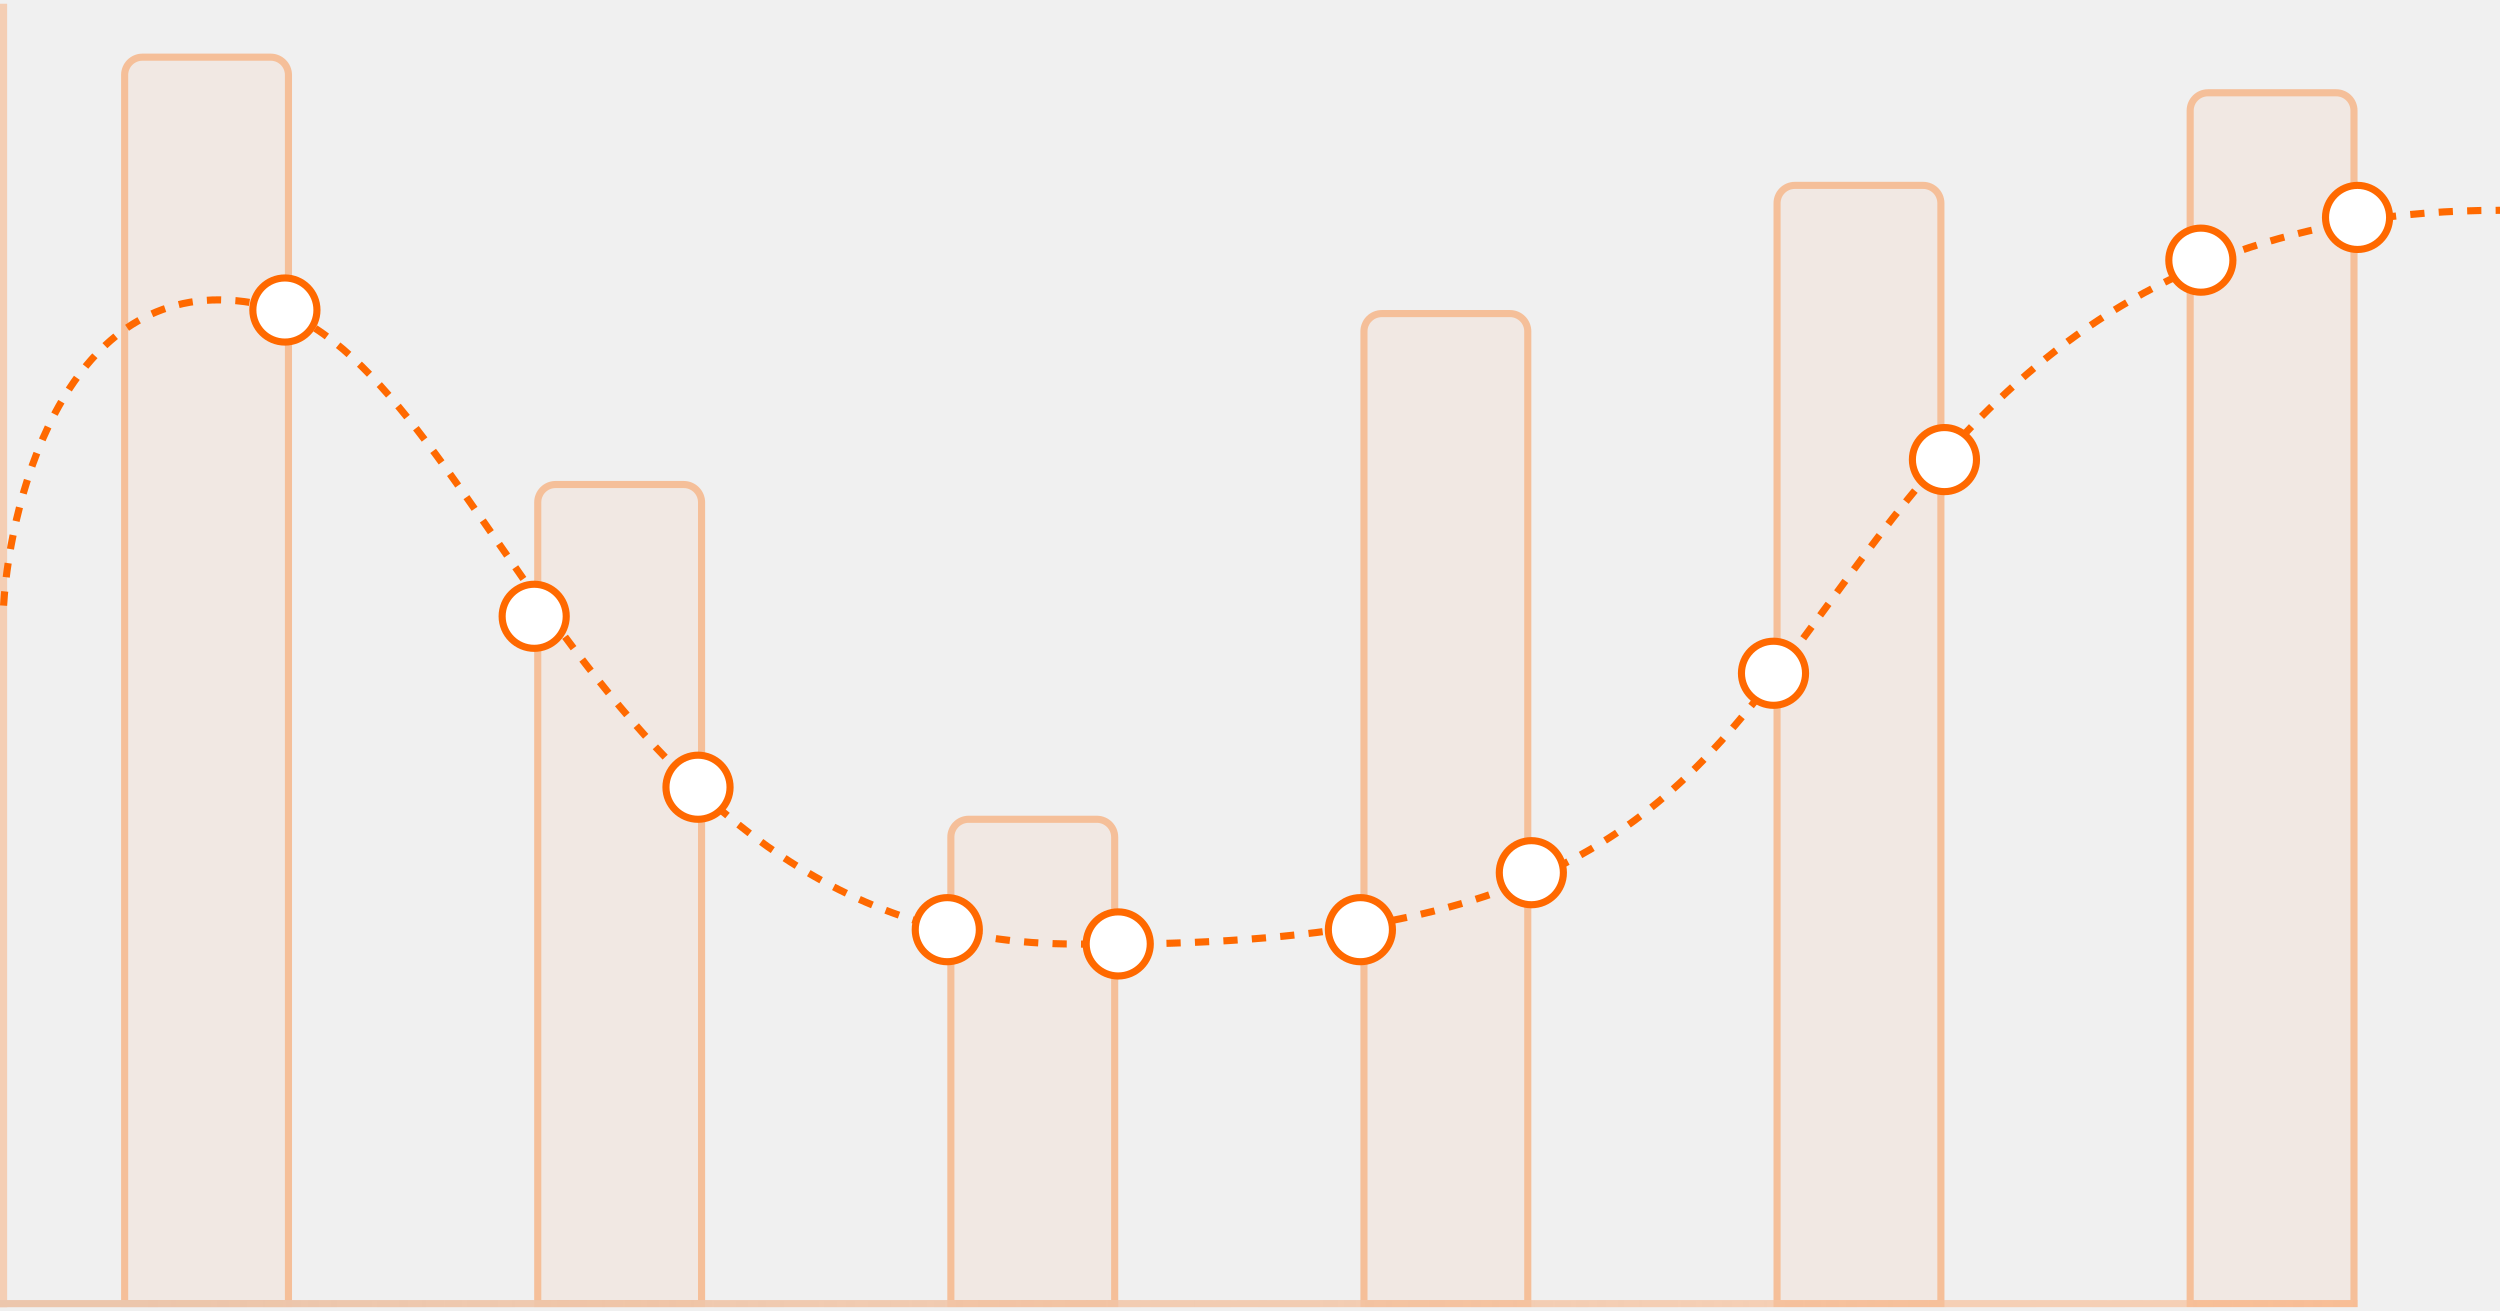
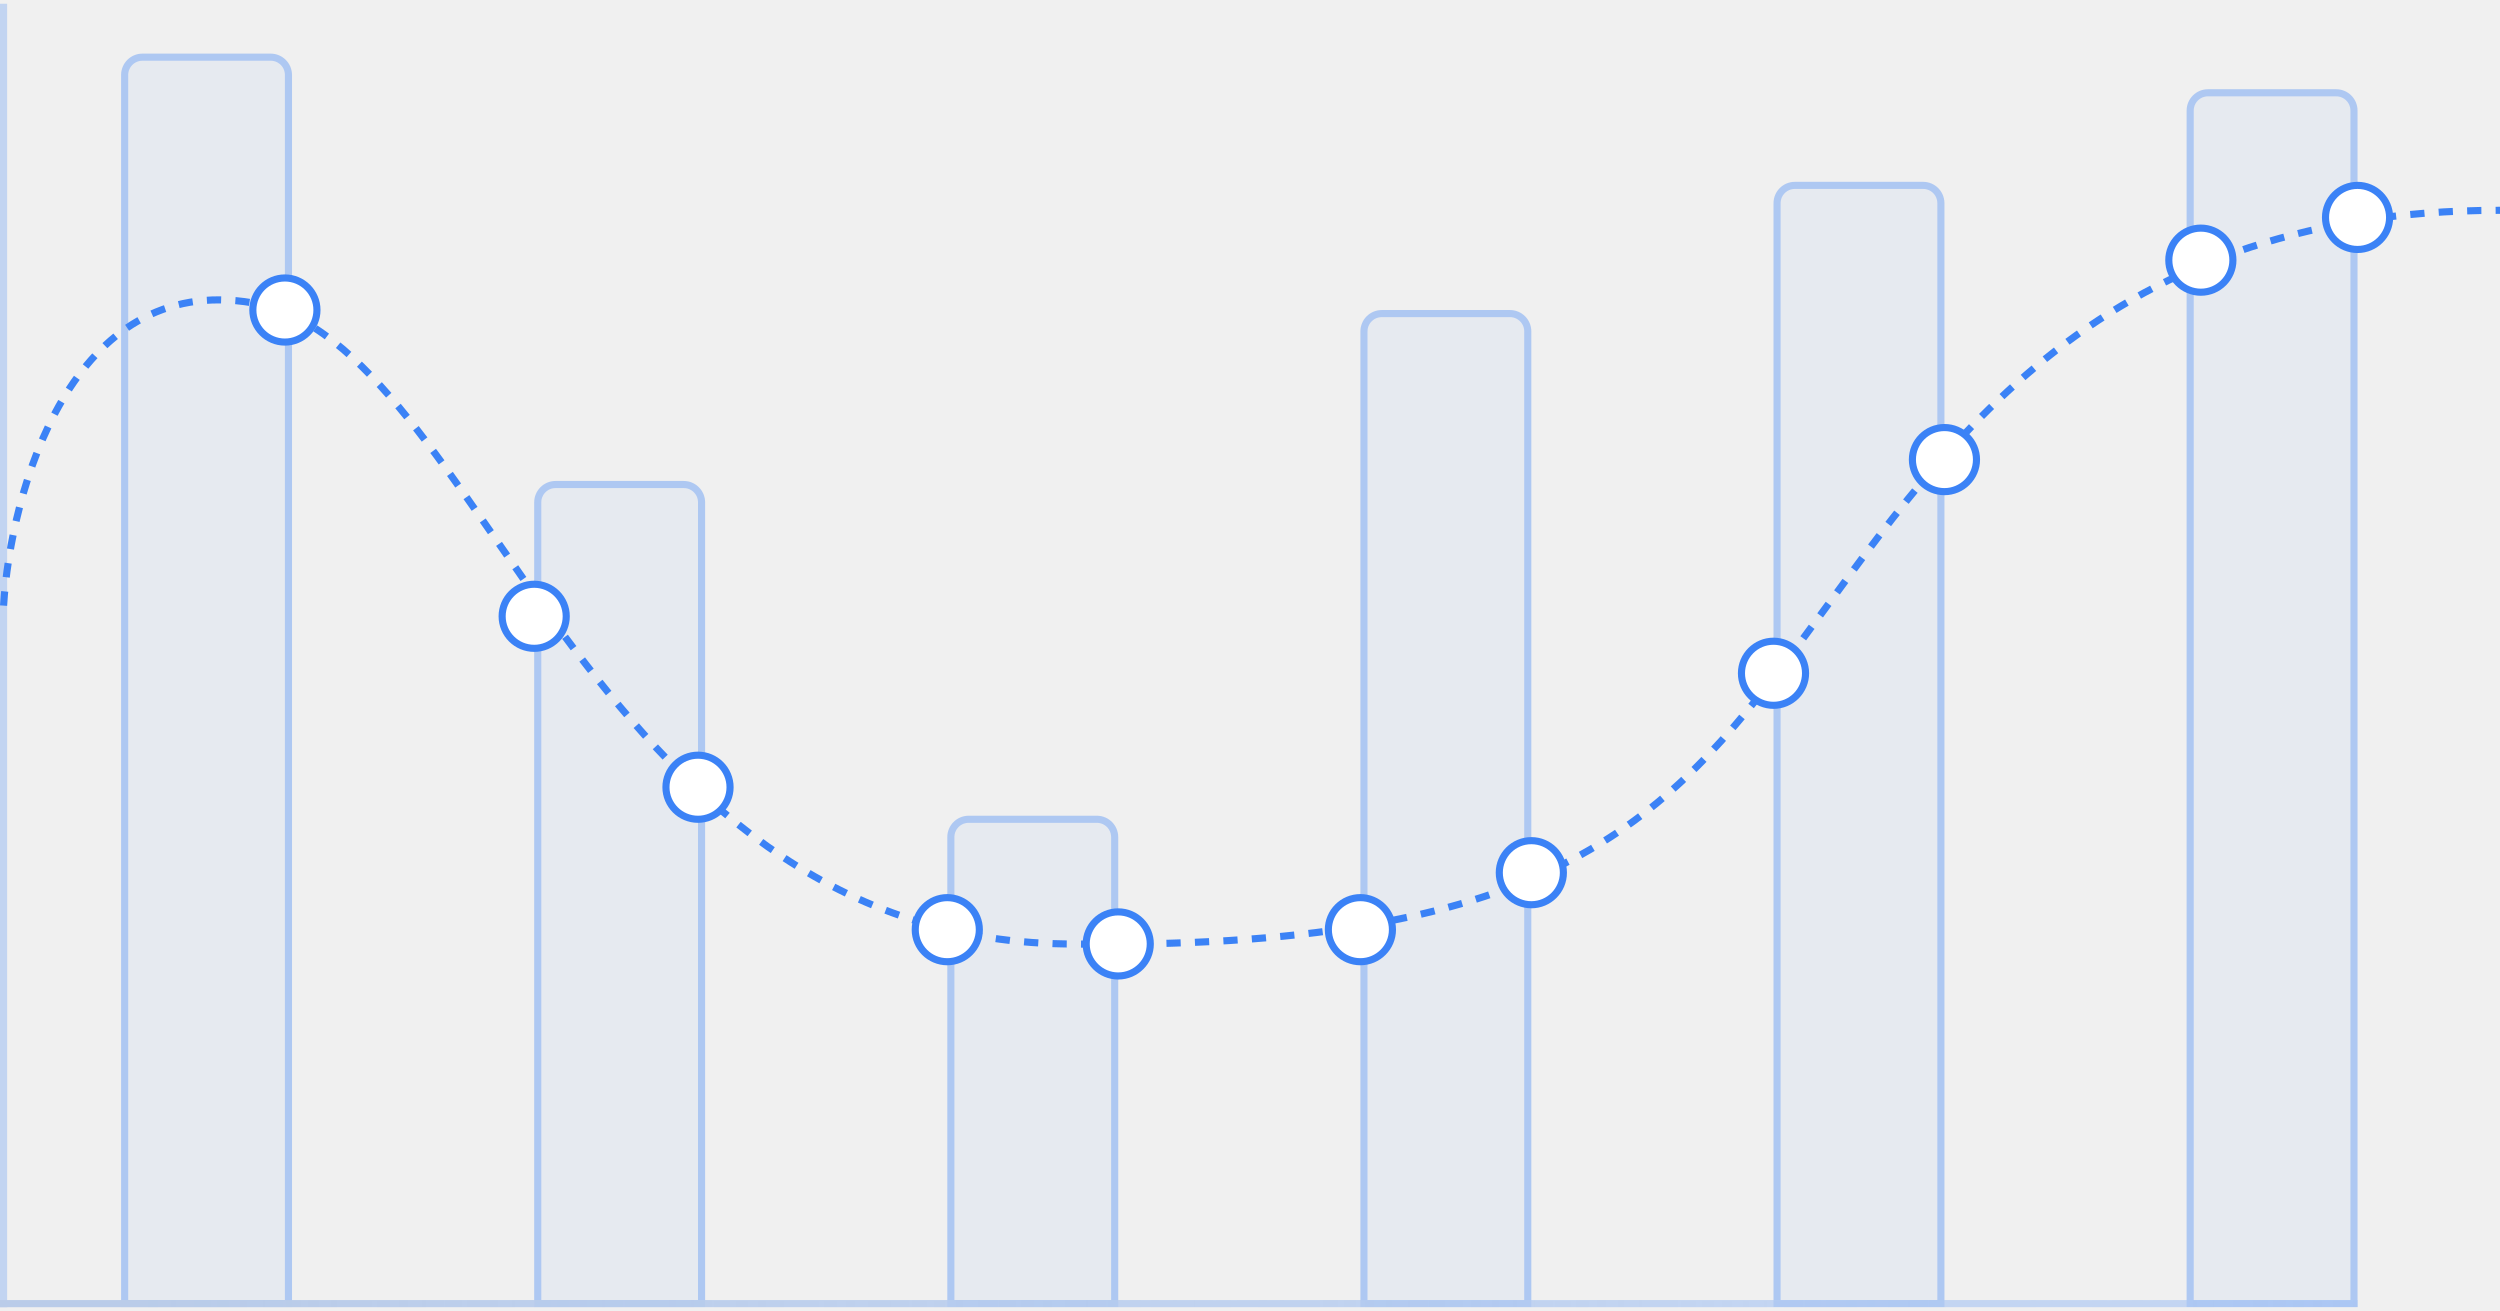
<svg xmlns="http://www.w3.org/2000/svg" width="351" height="184" viewBox="0 0 351 184" fill="none">
  <g clip-path="url(#clip0_3998_20883)">
-     <path opacity="0.36" d="M17.5 10.527C17.5 9.146 18.619 8.027 20 8.027H38C39.381 8.027 40.5 9.146 40.5 10.527V183.027H17.5V10.527Z" fill="#FF6900" fill-opacity="0.15" stroke="#FF6900" />
-     <path opacity="0.36" d="M75.5 70.527C75.5 69.146 76.619 68.027 78 68.027H96C97.381 68.027 98.5 69.146 98.5 70.527V183.027H75.5V70.527Z" fill="#FF6900" fill-opacity="0.15" stroke="#FF6900" />
-     <path opacity="0.36" d="M133.5 117.527C133.5 116.146 134.619 115.027 136 115.027H154C155.381 115.027 156.5 116.146 156.5 117.527V183.027H133.5V117.527Z" fill="#FF6900" fill-opacity="0.15" stroke="#FF6900" />
-     <path opacity="0.36" d="M191.5 46.527C191.5 45.146 192.619 44.027 194 44.027H212C213.381 44.027 214.5 45.146 214.5 46.527V183.027H191.5V46.527Z" fill="#FF6900" fill-opacity="0.15" stroke="#FF6900" />
-     <path opacity="0.36" d="M249.5 28.527C249.5 27.146 250.619 26.027 252 26.027H270C271.381 26.027 272.5 27.146 272.5 28.527V183.027H249.5V28.527Z" fill="#FF6900" fill-opacity="0.15" stroke="#FF6900" />
-     <path opacity="0.36" d="M307.5 15.527C307.5 14.146 308.619 13.027 310 13.027H328C329.381 13.027 330.5 14.146 330.5 15.527V183.027H307.5V15.527Z" fill="#FF6900" fill-opacity="0.15" stroke="#FF6900" />
-     <path d="M0.5 0.527L0.5 183.527" stroke="#FF6900" stroke-opacity="0.25" />
+     <path opacity="0.36" d="M17.5 10.527C17.5 9.146 18.619 8.027 20 8.027H38C39.381 8.027 40.5 9.146 40.5 10.527V183.027H17.5V10.527Z" fill="#3B82F6" fill-opacity="0.15" stroke="#3B82F6" />
+     <path opacity="0.36" d="M75.5 70.527C75.5 69.146 76.619 68.027 78 68.027H96C97.381 68.027 98.5 69.146 98.5 70.527V183.027H75.5V70.527Z" fill="#3B82F6" fill-opacity="0.15" stroke="#3B82F6" />
+     <path opacity="0.36" d="M133.5 117.527C133.5 116.146 134.619 115.027 136 115.027H154C155.381 115.027 156.5 116.146 156.5 117.527V183.027H133.5V117.527Z" fill="#3B82F6" fill-opacity="0.15" stroke="#3B82F6" />
+     <path opacity="0.36" d="M191.5 46.527C191.5 45.146 192.619 44.027 194 44.027H212C213.381 44.027 214.5 45.146 214.5 46.527V183.027H191.5V46.527Z" fill="#3B82F6" fill-opacity="0.15" stroke="#3B82F6" />
+     <path opacity="0.36" d="M249.5 28.527C249.5 27.146 250.619 26.027 252 26.027H270C271.381 26.027 272.5 27.146 272.5 28.527V183.027H249.5V28.527Z" fill="#3B82F6" fill-opacity="0.15" stroke="#3B82F6" />
+     <path opacity="0.36" d="M307.5 15.527C307.5 14.146 308.619 13.027 310 13.027H328C329.381 13.027 330.5 14.146 330.5 15.527V183.027H307.5V15.527Z" fill="#3B82F6" fill-opacity="0.15" stroke="#3B82F6" />
+     <path d="M0.5 0.527L0.5 183.527" stroke="#3B82F6" stroke-opacity="0.25" />
    <path d="M0 183.027H331" stroke="url(#paint0_linear_3998_20883)" />
-     <path d="M0 183.027H331" stroke="#FF6900" stroke-opacity="0.25" />
-     <path d="M0.5 85.027C1.5 69.027 9.9 38.127 35.5 42.527C67.5 48.027 82 131.527 149.5 132.527C217 133.527 233.5 116.027 252.5 90.527C271.752 64.689 293 29.527 351 29.527" stroke="#FF6900" stroke-dasharray="2 2" />
-     <rect x="35.5" y="39.027" width="9" height="9" rx="4.5" fill="white" stroke="#FF6900" />
-     <rect x="70.5" y="82.027" width="9" height="9" rx="4.5" fill="white" stroke="#FF6900" />
-     <rect x="93.5" y="106.027" width="9" height="9" rx="4.5" fill="white" stroke="#FF6900" />
-     <rect x="128.5" y="126.027" width="9" height="9" rx="4.5" fill="white" stroke="#FF6900" />
-     <rect x="152.5" y="128.027" width="9" height="9" rx="4.5" fill="white" stroke="#FF6900" />
-     <rect x="186.5" y="126.027" width="9" height="9" rx="4.5" fill="white" stroke="#FF6900" />
-     <rect x="210.5" y="118.027" width="9" height="9" rx="4.5" fill="white" stroke="#FF6900" />
-     <rect x="244.5" y="90.027" width="9" height="9" rx="4.5" fill="white" stroke="#FF6900" />
-     <rect x="268.5" y="60.027" width="9" height="9" rx="4.5" fill="white" stroke="#FF6900" />
-     <rect x="304.5" y="32.027" width="9" height="9" rx="4.5" fill="white" stroke="#FF6900" />
-     <rect x="326.5" y="26.027" width="9" height="9" rx="4.5" fill="white" stroke="#FF6900" />
+     <path d="M0 183.027H331" stroke="#3B82F6" stroke-opacity="0.25" />
+     <path d="M0.5 85.027C1.5 69.027 9.9 38.127 35.5 42.527C67.5 48.027 82 131.527 149.5 132.527C217 133.527 233.5 116.027 252.5 90.527C271.752 64.689 293 29.527 351 29.527" stroke="#3B82F6" stroke-dasharray="2 2" />
+     <rect x="35.5" y="39.027" width="9" height="9" rx="4.5" fill="white" stroke="#3B82F6" />
+     <rect x="70.5" y="82.027" width="9" height="9" rx="4.5" fill="white" stroke="#3B82F6" />
+     <rect x="93.5" y="106.027" width="9" height="9" rx="4.5" fill="white" stroke="#3B82F6" />
+     <rect x="128.5" y="126.027" width="9" height="9" rx="4.5" fill="white" stroke="#3B82F6" />
+     <rect x="152.5" y="128.027" width="9" height="9" rx="4.5" fill="white" stroke="#3B82F6" />
+     <rect x="186.5" y="126.027" width="9" height="9" rx="4.5" fill="white" stroke="#3B82F6" />
+     <rect x="210.5" y="118.027" width="9" height="9" rx="4.5" fill="white" stroke="#3B82F6" />
+     <rect x="244.5" y="90.027" width="9" height="9" rx="4.5" fill="white" stroke="#3B82F6" />
+     <rect x="268.5" y="60.027" width="9" height="9" rx="4.5" fill="white" stroke="#3B82F6" />
+     <rect x="304.5" y="32.027" width="9" height="9" rx="4.5" fill="white" stroke="#3B82F6" />
+     <rect x="326.5" y="26.027" width="9" height="9" rx="4.5" fill="white" stroke="#3B82F6" />
  </g>
  <defs>
    <linearGradient id="paint0_linear_3998_20883" x1="15.867" y1="184.027" x2="335.993" y2="185.769" gradientUnits="userSpaceOnUse">
      <stop stop-color="#E5E5E5" />
      <stop offset="1" stop-color="#F5F5F5" stop-opacity="0.5" />
    </linearGradient>
    <clipPath id="clip0_3998_20883">
      <rect width="351" height="183" fill="white" transform="translate(0 0.526855)" />
    </clipPath>
  </defs>
</svg>
